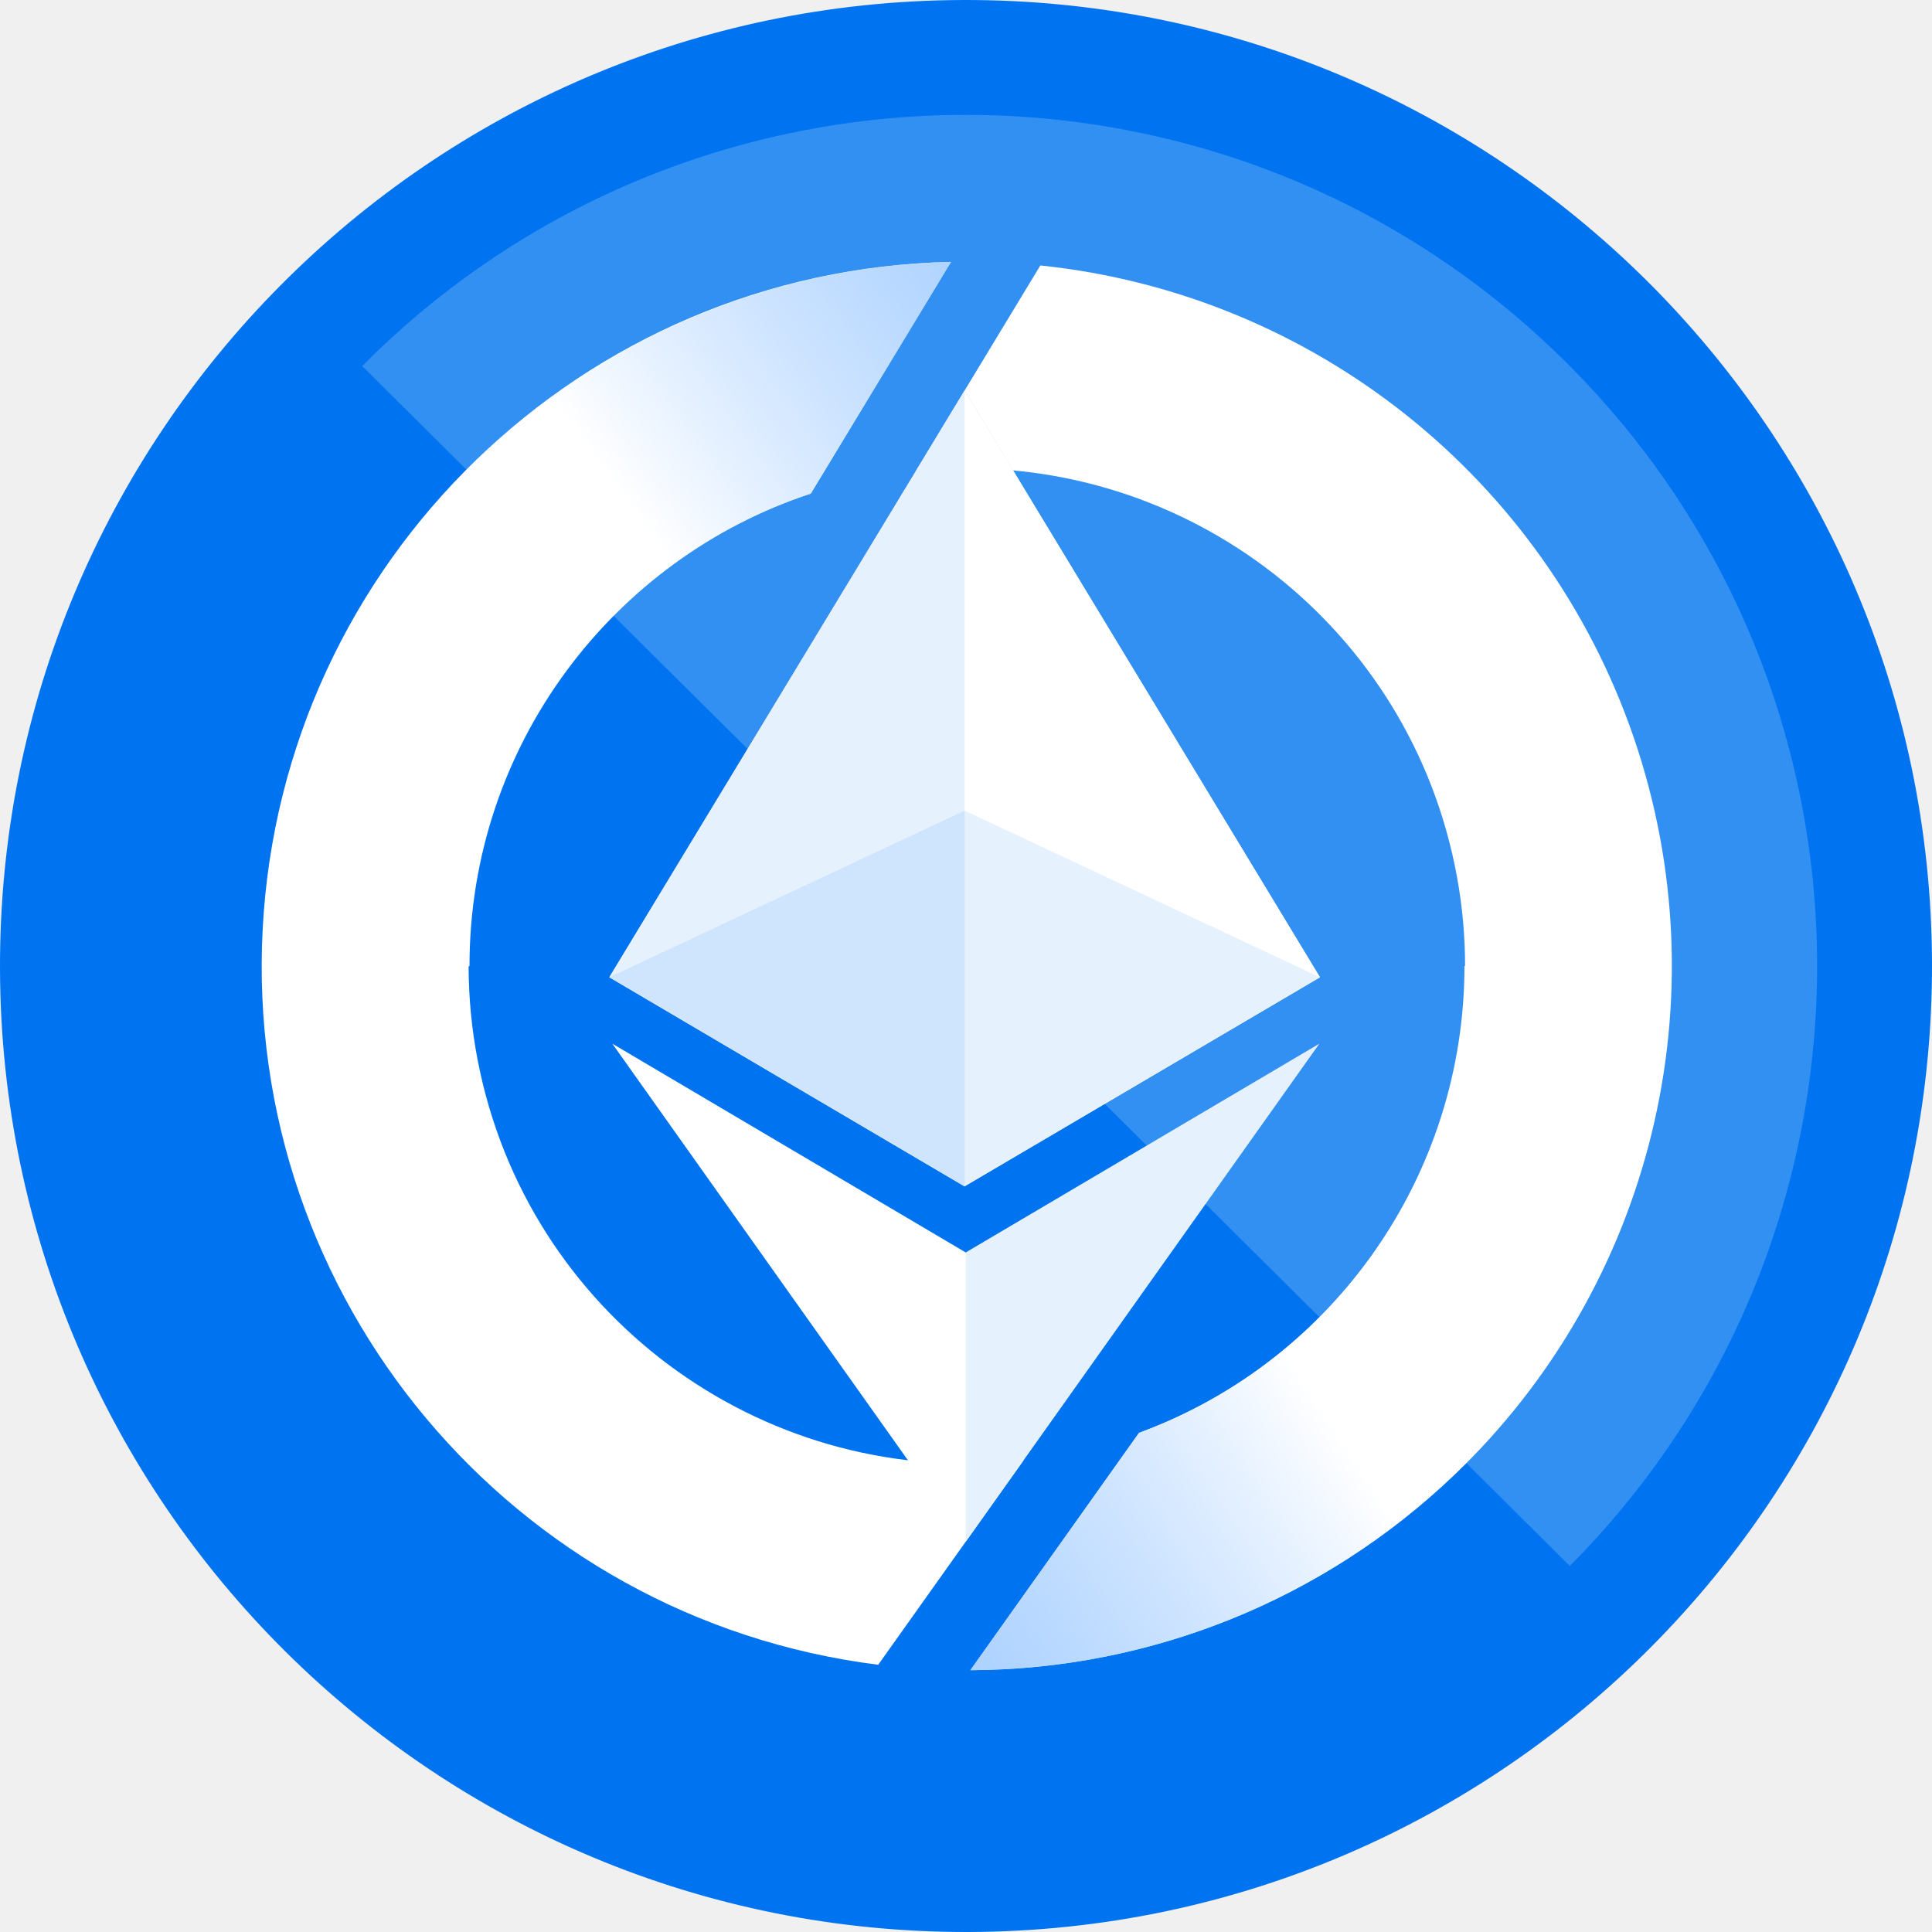
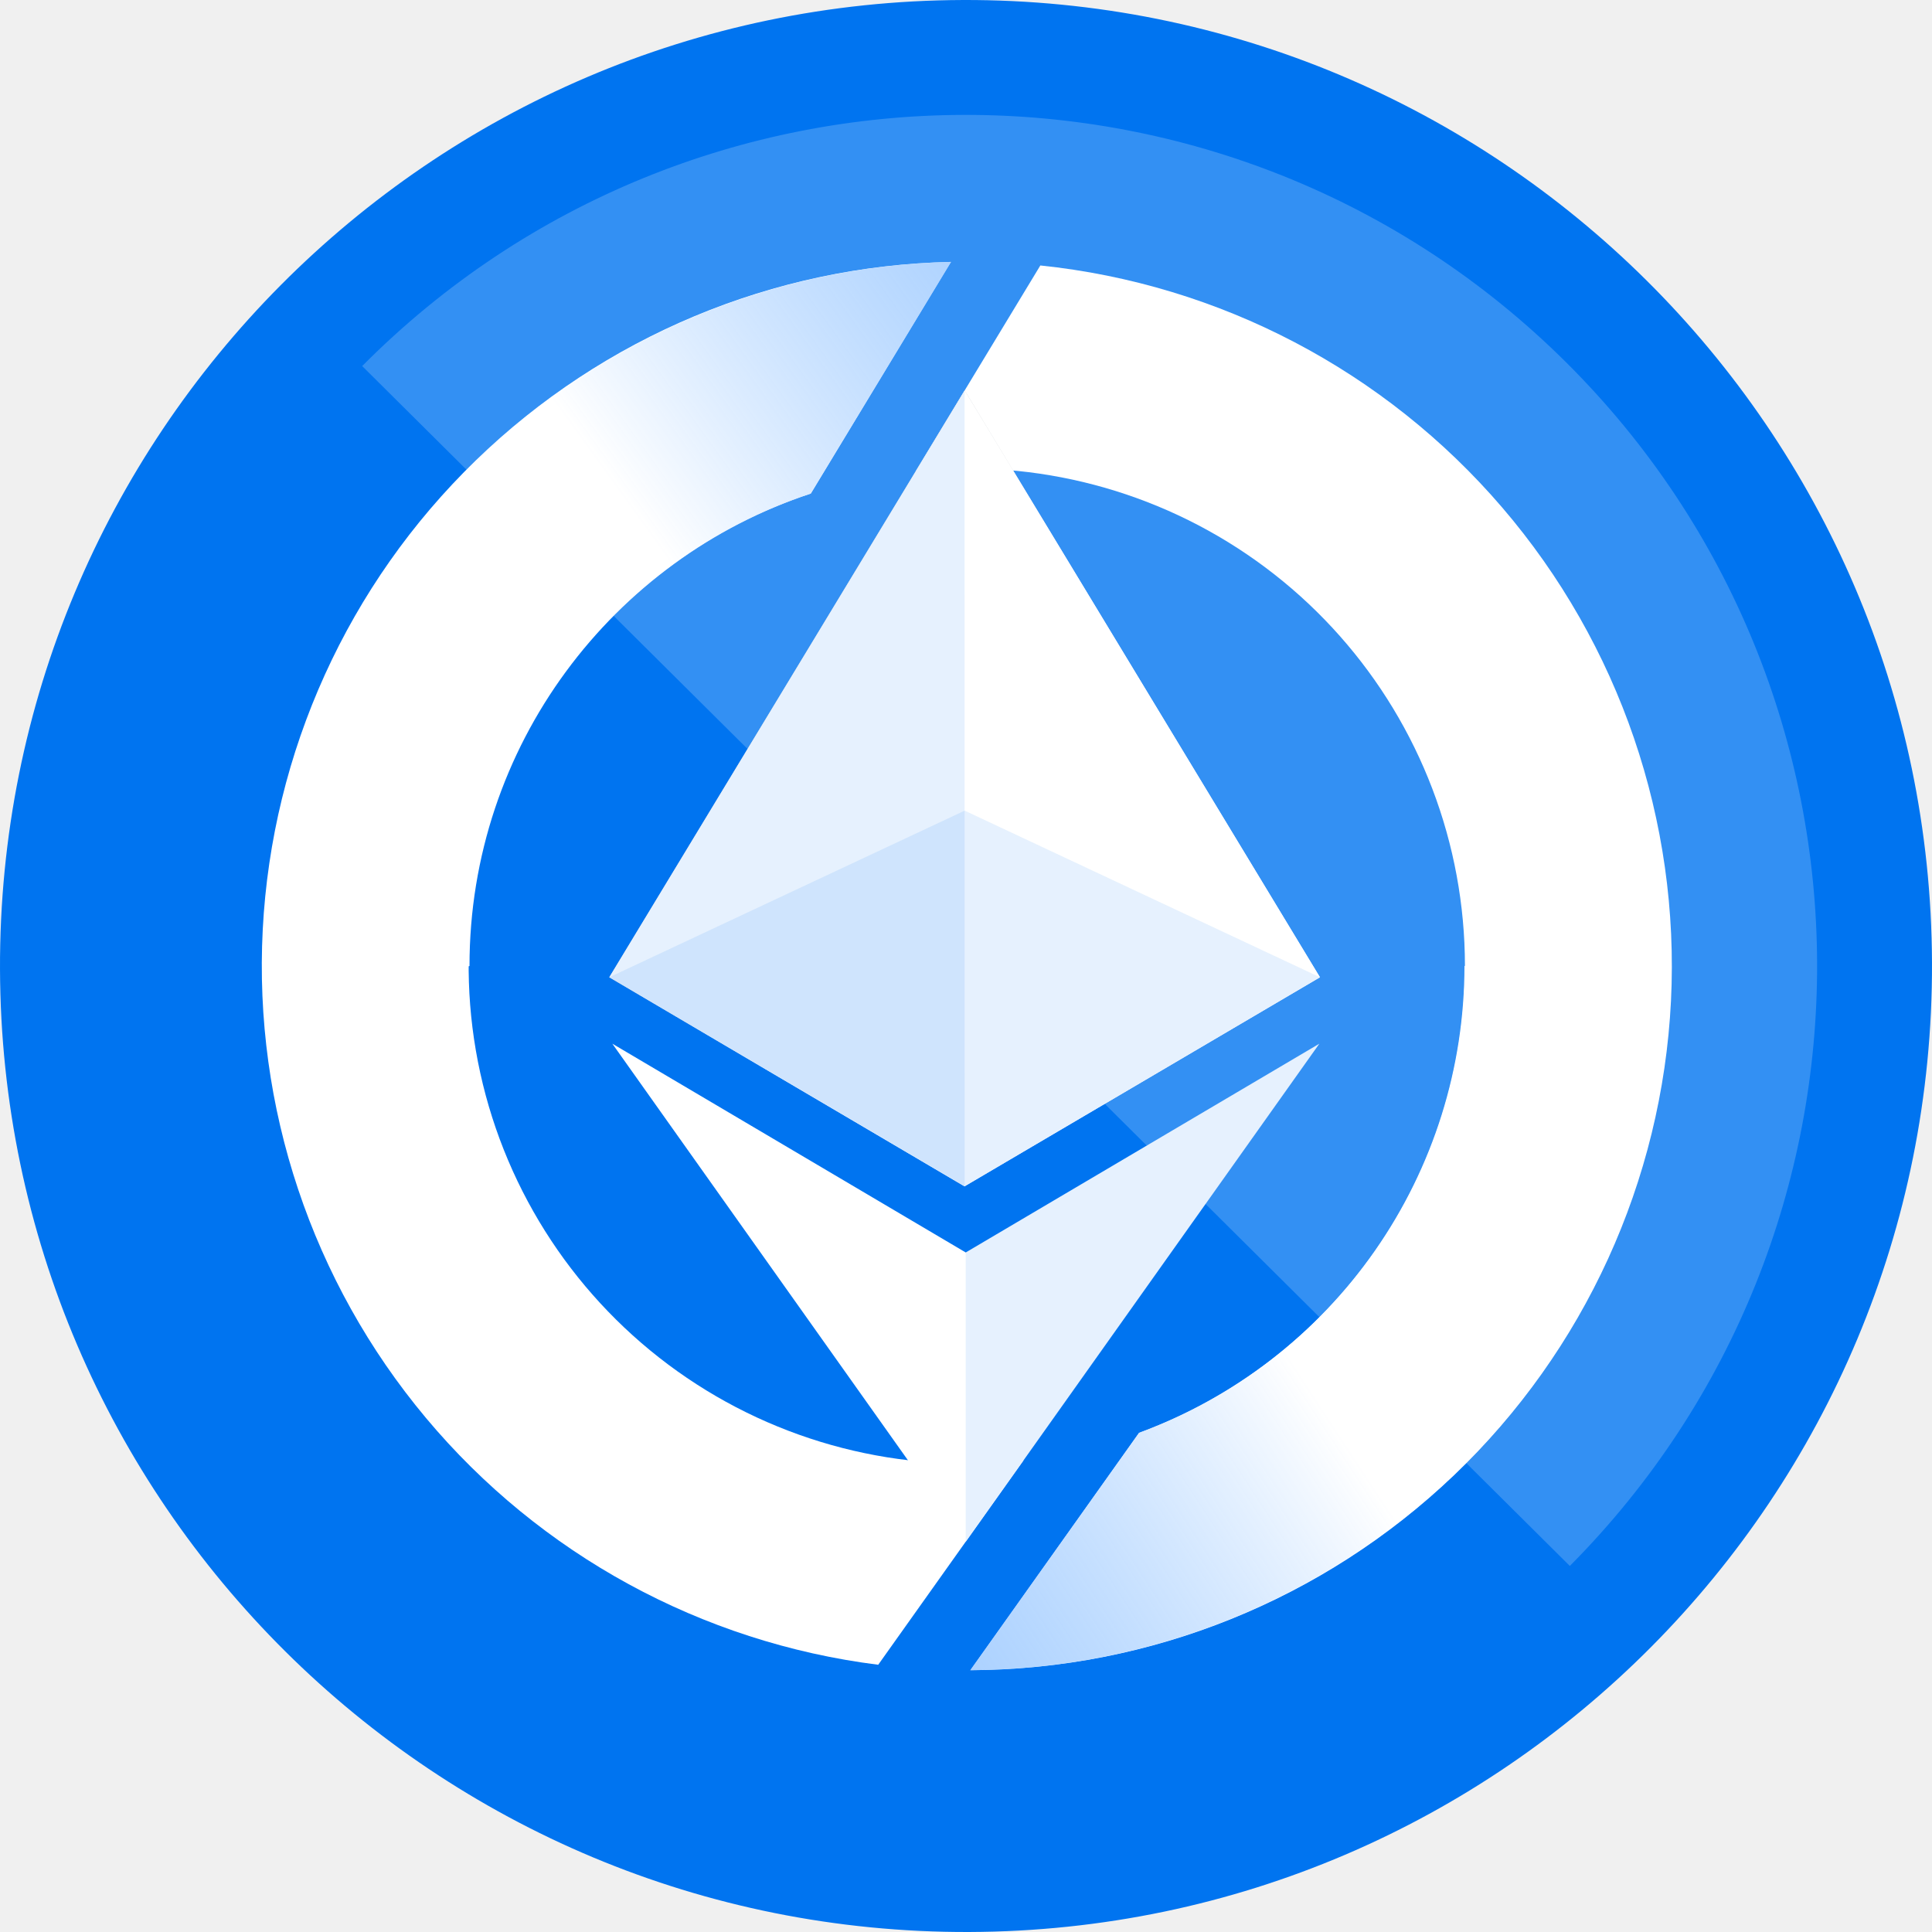
- <svg xmlns="http://www.w3.org/2000/svg" fill="none" viewBox="0 0 256 256">
-   <path fill="#0074F0" d="M128.428 255.999c70.689-.235 127.807-57.739 127.571-128.427C255.764 56.883 198.26-.235 127.572.001 56.883.236-.235 57.74.001 128.428c.235 70.689 57.739 127.807 128.427 127.571" />
-   <path fill="#fff" d="M208.01 207.497c43.88-44.179 43.666-115.617-.513-159.507C163.318 4.11 91.88 4.325 47.99 48.504z" opacity=".2" />
-   <path fill="#fff" d="M121.353 62.421a65.918 65.918 0 0 1 29.578 127.437l-22.357 31.453a93.32 93.32 0 0 0 64.091-25.834A93.32 93.32 0 0 0 137.85 35.176z" />
-   <path fill="#fff" d="M126.019 34.703a93.317 93.317 0 0 0-9.651 185.886l19.261-27.093a65.92 65.92 0 0 1-28.19-128.103l18.58-30.703z" />
-   <path fill="url(#paint0_linear_9890_1768)" d="M150.933 189.857a65.94 65.94 0 0 0 43.117-61.864h27.398a93.317 93.317 0 0 1-92.873 93.317z" />
-   <path fill="url(#paint1_linear_9890_1768)" d="M126.02 34.704a93.317 93.317 0 0 0-91.207 93.289s27.398.403 27.398 0c0-29.161 18.955-53.907 45.215-62.586z" />
-   <path fill="#fff" d="m127.965 204.286 46.853-65.989-46.853 27.662-46.826-27.662z" />
-   <path fill="#0074F0" d="m127.964 204.286 46.853-65.989-46.853 27.662z" opacity=".1" />
-   <path fill="url(#paint2_linear_9890_1768)" d="m127.824 157.183 47.075-27.689-47.075-77.765-47.09 77.765 47.076 27.703z" />
-   <path fill="#fff" d="m127.824 157.183 47.075-27.689-47.075-77.765-47.09 77.765 47.076 27.703z" />
-   <path fill="#0074F0" d="m127.824 157.183-47.09-27.689 47.076-77.765z" opacity=".1" />
-   <path fill="#0074F0" d="M127.824 157.183v-49.769l-47.09 22.079 47.076 27.704zm0 0v-49.769l47.075 22.079z" opacity=".1" />
+ <svg xmlns="http://www.w3.org/2000/svg" width="256" height="256" viewBox="0 0 256 256" fill="none">
+   <path d="M128.428 255.999C199.117 255.764 256.235 198.26 255.999 127.572C255.764 56.883 198.26 -0.235 127.572 0.001C56.883 0.236 -0.235 57.739 0.001 128.428C0.236 199.117 57.739 256.235 128.428 255.999Z" fill="#0074F0" />
+   <path opacity="0.2" d="M208.01 207.497C251.89 163.318 251.676 91.88 207.497 47.99C163.318 4.111 91.88 4.325 47.99 48.504L208.01 207.497Z" fill="white" />
+   <path d="M121.353 62.421C137.336 60.754 153.377 64.983 166.461 74.312C179.545 83.641 188.771 97.428 192.404 113.081C196.037 128.734 193.828 145.176 186.19 159.314C178.553 173.453 166.014 184.315 150.931 189.858L128.574 221.311C152.456 221.218 175.394 211.972 192.665 195.477C209.935 178.981 220.224 156.492 221.413 132.639C222.601 108.786 214.6 85.385 199.055 67.254C183.51 49.124 161.605 37.643 137.85 35.176L121.353 62.421Z" fill="white" />
+   <path d="M126.019 34.703C102.456 35.205 79.956 44.605 63.038 61.014C46.12 77.422 36.037 99.625 34.815 123.161C33.593 146.698 41.322 169.825 56.45 187.898C71.578 205.97 92.984 217.649 116.368 220.589L135.629 193.496C119.405 195.382 103.058 191.177 89.757 181.697C76.457 172.216 67.15 158.136 63.639 142.184C60.129 126.233 62.666 109.546 70.758 95.358C78.851 81.17 91.922 70.492 107.439 65.393L126.019 34.69V34.703Z" fill="white" />
+   <path d="M150.933 189.857C163.582 185.19 174.497 176.757 182.206 165.696C189.916 154.634 194.049 141.476 194.05 127.993H221.448C221.449 152.665 211.678 176.334 194.274 193.822C176.869 211.309 153.247 221.193 128.575 221.31L150.933 189.857Z" fill="url(#paint0_linear_9890_1768)" />
+   <path d="M126.02 34.704C101.643 35.255 78.45 45.326 61.404 62.761C44.359 80.196 34.814 103.61 34.813 127.993C34.813 127.993 62.211 128.396 62.211 127.993C62.211 98.832 81.166 74.086 107.426 65.407L126.02 34.704Z" fill="url(#paint1_linear_9890_1768)" />
+   <path d="M127.965 204.286L174.818 138.297L127.965 165.959L81.139 138.297L127.965 204.286Z" fill="white" />
+   <path opacity="0.1" d="M127.964 204.286L174.817 138.297L127.964 165.959V204.286Z" fill="#0074F0" />
+   <path d="M127.824 157.183L174.899 129.494L127.824 51.729L80.734 129.494L127.81 157.197L127.824 157.183Z" fill="url(#paint2_linear_9890_1768)" />
+   <path d="M127.824 157.183L174.899 129.494L127.824 51.729L80.734 129.494L127.81 157.197L127.824 157.183Z" fill="white" />
+   <path opacity="0.1" d="M127.824 157.183L80.734 129.494L127.81 51.729L127.824 157.183Z" fill="#0074F0" />
+   <path opacity="0.1" d="M127.824 157.183V107.414L80.734 129.493L127.81 157.197L127.824 157.183ZM127.824 157.183V107.414L174.899 129.493L127.824 157.183Z" fill="#0074F0" />
  <defs>
-     <linearGradient id="paint0_linear_9890_1768" x1="66.697" x2="169.457" y1="244.917" y2="177.595" gradientUnits="userSpaceOnUse">
-       <stop stop-color="#1A82FF" stop-opacity=".5" />
-       <stop offset="1" stop-color="#fff" />
+     <linearGradient id="paint0_linear_9890_1768" x1="66.697" y1="244.917" x2="169.457" y2="177.595" gradientUnits="userSpaceOnUse">
+       <stop stop-color="#1A82FF" stop-opacity="0.5" />
+       <stop offset="1" stop-color="white" />
    </linearGradient>
-     <linearGradient id="paint1_linear_9890_1768" x1="178.497" x2="80.166" y1="-8.248" y2="62.796" gradientUnits="userSpaceOnUse">
-       <stop stop-color="#1A82FF" stop-opacity=".5" />
-       <stop offset="1" stop-color="#fff" />
+     <linearGradient id="paint1_linear_9890_1768" x1="178.497" y1="-8.248" x2="80.166" y2="62.796" gradientUnits="userSpaceOnUse">
+       <stop stop-color="#1A82FF" stop-opacity="0.5" />
+       <stop offset="1" stop-color="white" />
    </linearGradient>
-     <linearGradient id="paint2_linear_9890_1768" x1="27.646" x2="110.132" y1="79.877" y2="130.23" gradientUnits="userSpaceOnUse">
+     <linearGradient id="paint2_linear_9890_1768" x1="27.646" y1="79.877" x2="110.132" y2="130.23" gradientUnits="userSpaceOnUse">
      <stop stop-color="#1C313F" />
-       <stop offset="1" stop-color="#fff" />
+       <stop offset="1" stop-color="white" />
    </linearGradient>
  </defs>
</svg>
